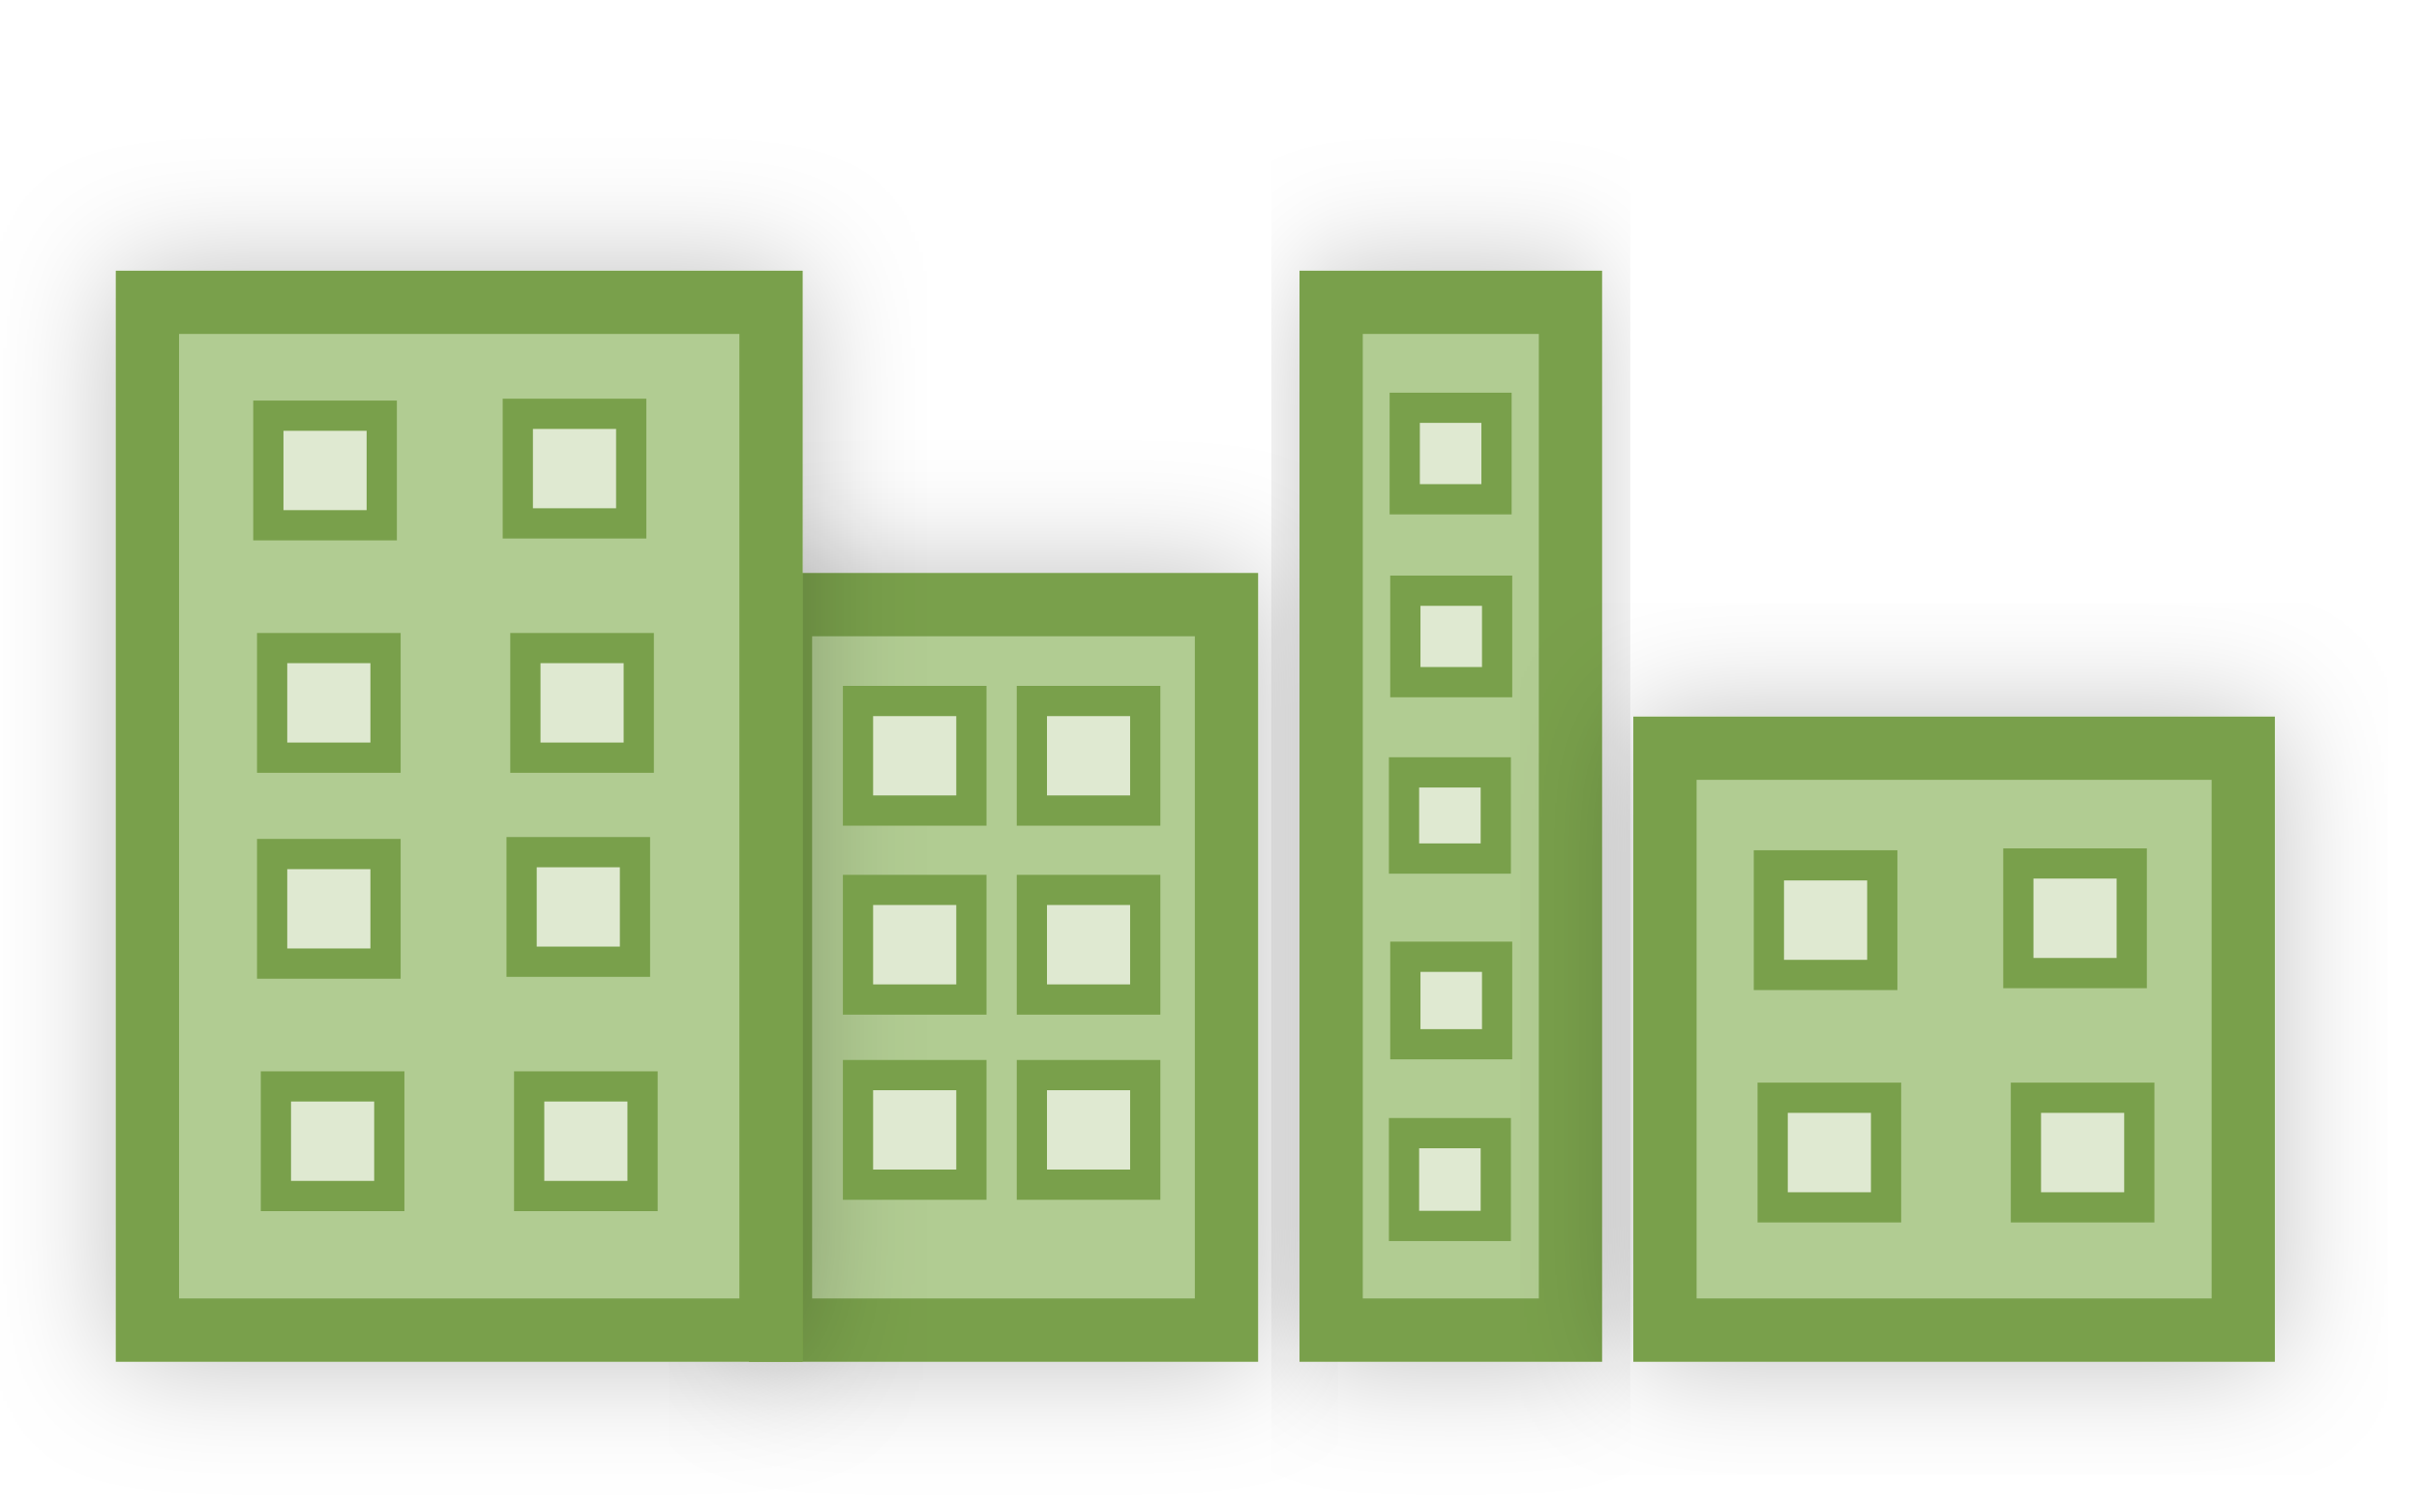
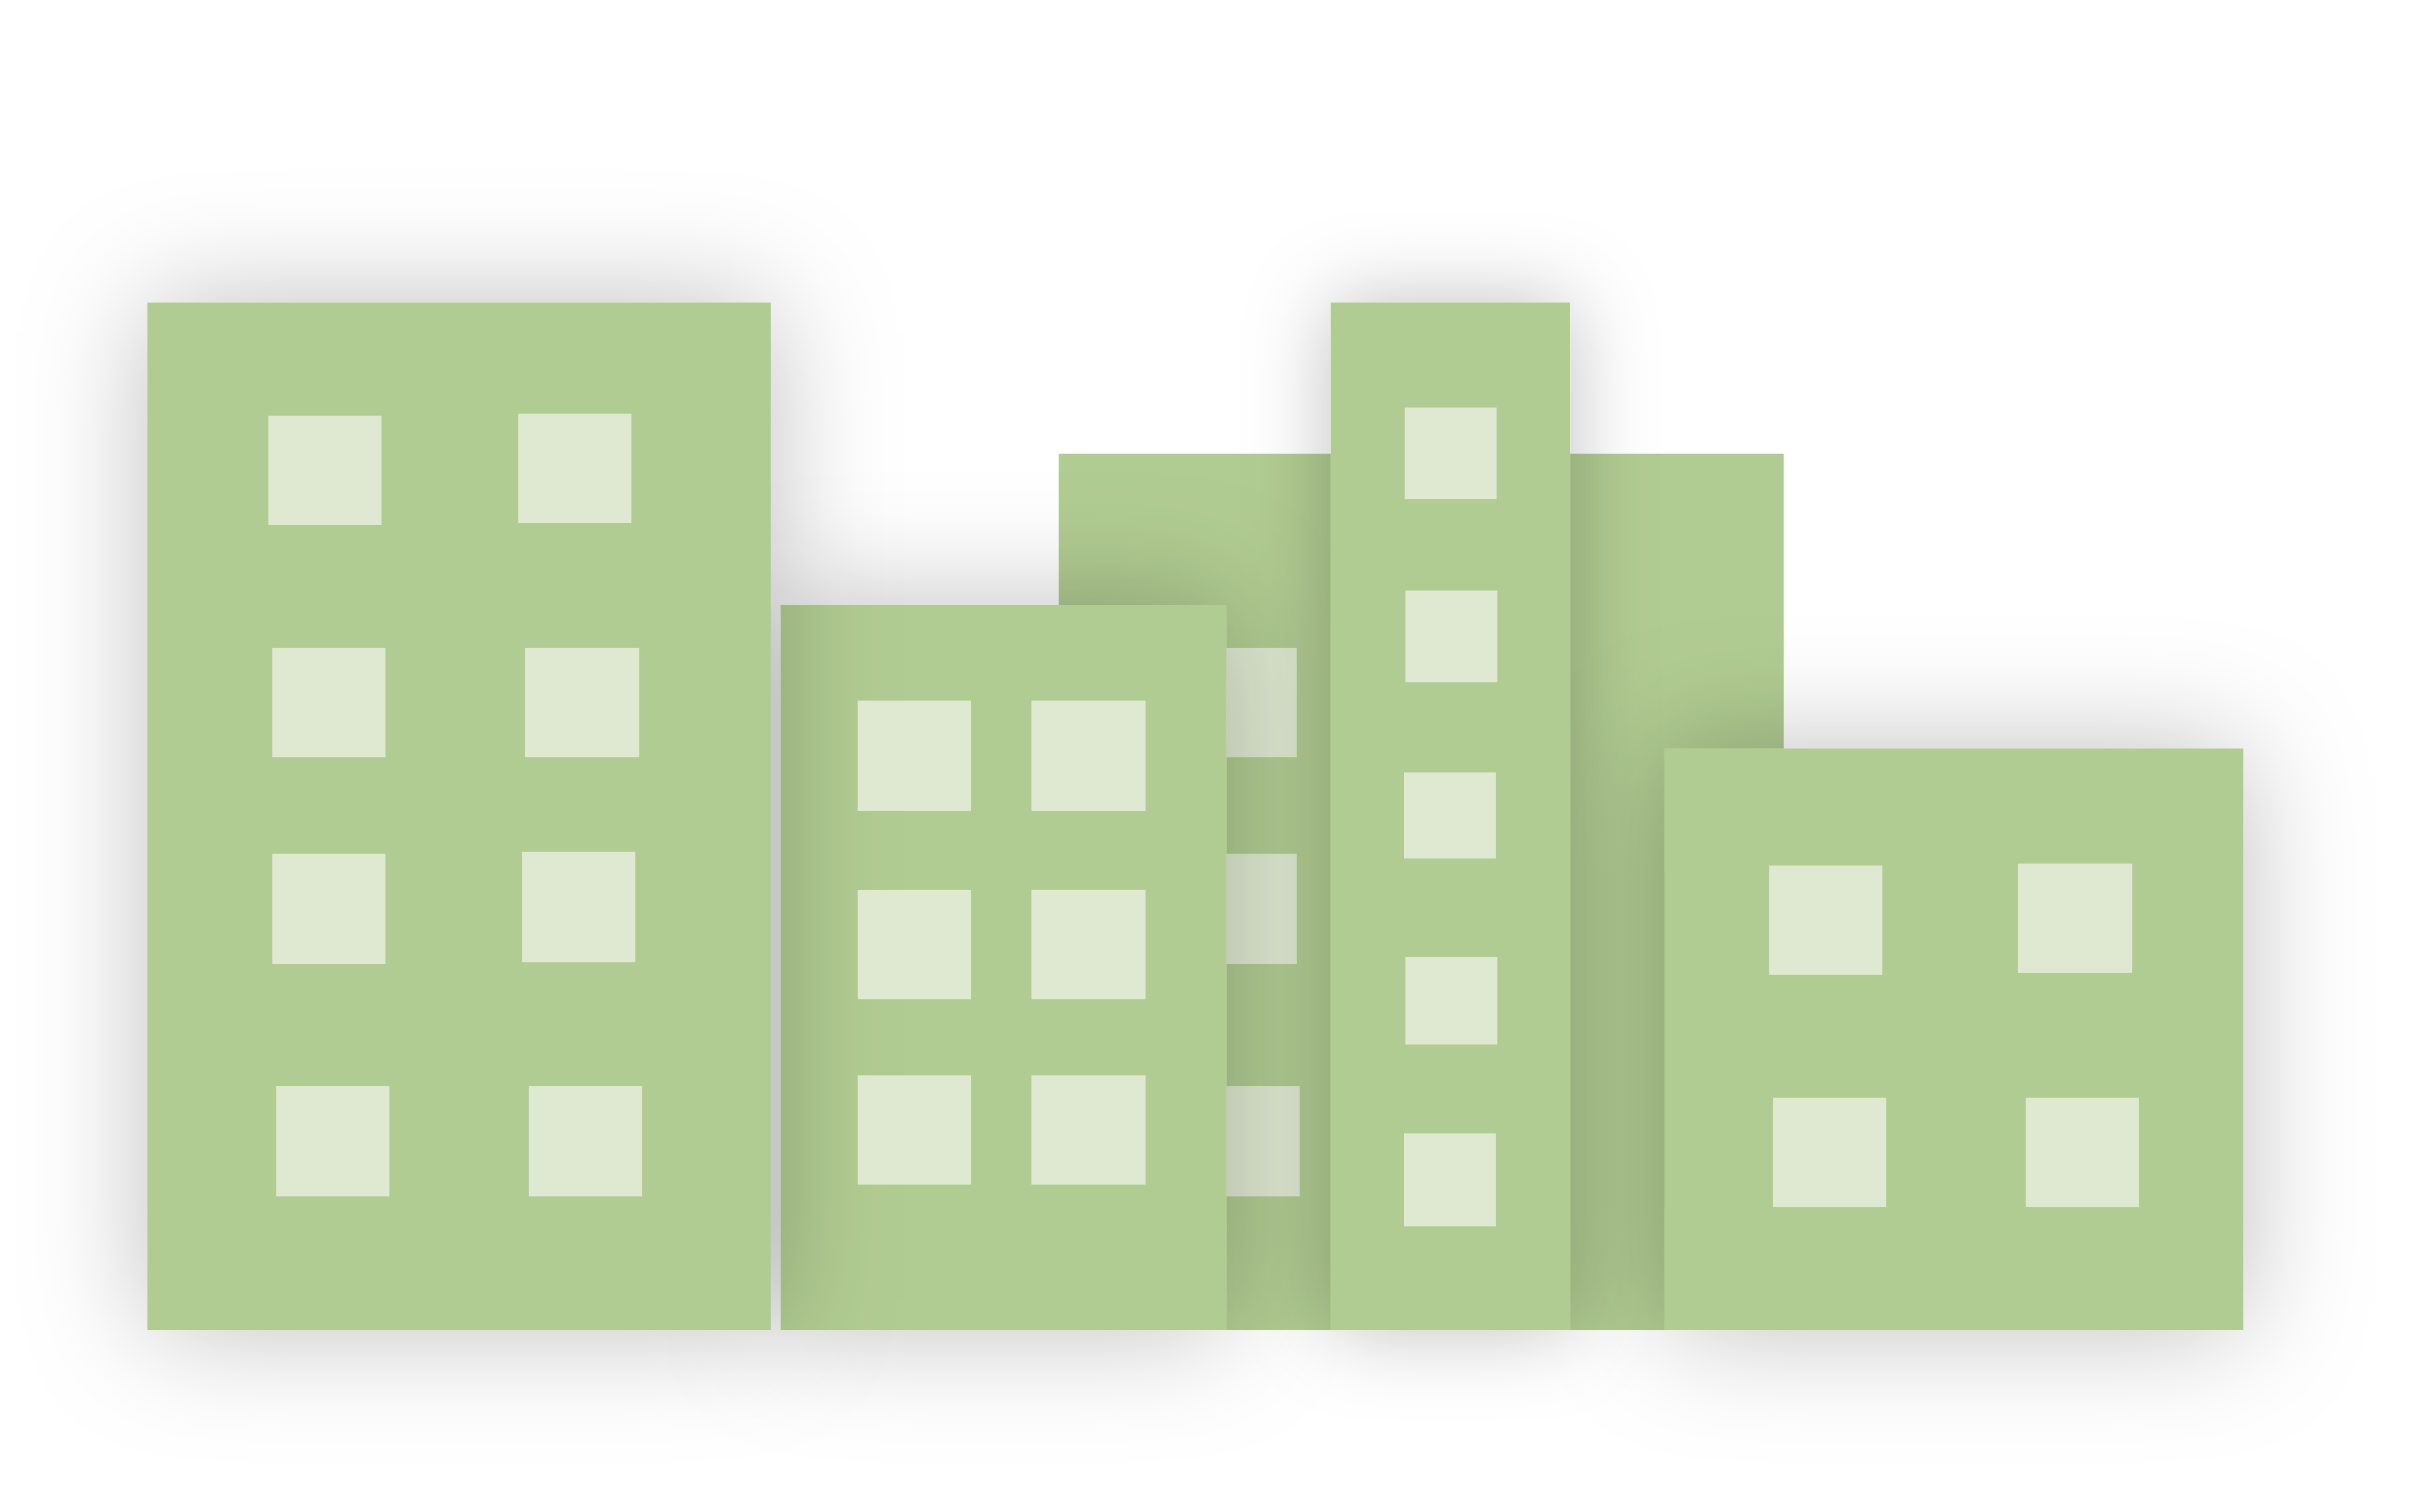
<svg xmlns="http://www.w3.org/2000/svg" width="80" height="50" id="svg2" version="1.1">
  <defs id="defs4">
    <filter id="filter4011" width="1.5" height="1.5" x="-.25" y="-.25">
      <feGaussianBlur id="feGaussianBlur4013" in="SourceAlpha" stdDeviation="2" result="blur" />
      <feColorMatrix id="feColorMatrix4015" result="bluralpha" type="matrix" values="1 0 0 0 0 0 1 0 0 0 0 0 1 0 0 0 0 0 0.25 0 " />
      <feOffset id="feOffset4017" in="bluralpha" dx="0" dy="0" result="offsetBlur" />
      <feMerge id="feMerge4019">
        <feMergeNode id="feMergeNode4021" in="offsetBlur" />
        <feMergeNode id="feMergeNode4023" in="SourceGraphic" />
      </feMerge>
    </filter>
    <filter id="filter4025" width="1.5" height="1.5" x="-.25" y="-.25">
      <feGaussianBlur id="feGaussianBlur4027" in="SourceAlpha" stdDeviation="2" result="blur" />
      <feColorMatrix id="feColorMatrix4029" result="bluralpha" type="matrix" values="1 0 0 0 0 0 1 0 0 0 0 0 1 0 0 0 0 0 0.25 0 " />
      <feOffset id="feOffset4031" in="bluralpha" dx="0" dy="0" result="offsetBlur" />
      <feMerge id="feMerge4033">
        <feMergeNode id="feMergeNode4035" in="offsetBlur" />
        <feMergeNode id="feMergeNode4037" in="SourceGraphic" />
      </feMerge>
    </filter>
    <filter id="filter4039" width="1.5" height="1.5" x="-.25" y="-.25">
      <feGaussianBlur id="feGaussianBlur4041" in="SourceAlpha" stdDeviation="2" result="blur" />
      <feColorMatrix id="feColorMatrix4043" result="bluralpha" type="matrix" values="1 0 0 0 0 0 1 0 0 0 0 0 1 0 0 0 0 0 0.25 0 " />
      <feOffset id="feOffset4045" in="bluralpha" dx="0" dy="0" result="offsetBlur" />
      <feMerge id="feMerge4047">
        <feMergeNode id="feMergeNode4049" in="offsetBlur" />
        <feMergeNode id="feMergeNode4051" in="SourceGraphic" />
      </feMerge>
    </filter>
    <filter id="filter4053" width="1.5" height="1.5" x="-.25" y="-.25">
      <feGaussianBlur id="feGaussianBlur4055" in="SourceAlpha" stdDeviation="2" result="blur" />
      <feColorMatrix id="feColorMatrix4057" result="bluralpha" type="matrix" values="1 0 0 0 0 0 1 0 0 0 0 0 1 0 0 0 0 0 0.25 0 " />
      <feOffset id="feOffset4059" in="bluralpha" dx="0" dy="0" result="offsetBlur" />
      <feMerge id="feMerge4061">
        <feMergeNode id="feMergeNode4063" in="offsetBlur" />
        <feMergeNode id="feMergeNode4065" in="SourceGraphic" />
      </feMerge>
    </filter>
+     <filter id="filter3150" width="1.5" height="1.5" x="-.25" y="-.25">
+       <feGaussianBlur id="feGaussianBlur3152" in="SourceAlpha" stdDeviation="2" result="blur" />
+       <feColorMatrix id="feColorMatrix3154" result="bluralpha" type="matrix" values="1 0 0 0 0 0 1 0 0 0 0 0 1 0 0 0 0 0 0.25 0 " />
+       <feOffset id="feOffset3156" in="bluralpha" dx="0" dy="0" result="offsetBlur" />
+       <feMerge id="feMerge3158">
+         <feMergeNode id="feMergeNode3160" in="offsetBlur" />
+         <feMergeNode id="feMergeNode3162" in="SourceGraphic" />
+       </feMerge>
+     </filter>
+     <filter id="filter3192" width="4" height="1.5" x="-0.76" y="-.25">
+       <feGaussianBlur id="feGaussianBlur3194" in="SourceAlpha" stdDeviation="1.38" result="blur" />
+       <feColorMatrix id="feColorMatrix3196" result="bluralpha" type="matrix" values="1 0 0 0 0 0 1 0 0 0 0 0 1 0 0 0 0 0 0.25 0 " />
+       <feOffset id="feOffset3198" in="bluralpha" dx="0" dy="0" result="offsetBlur" />
+       <feMerge id="feMerge3200">
+         <feMergeNode id="feMergeNode3202" in="offsetBlur" />
+         <feMergeNode id="feMergeNode3204" in="SourceGraphic" />
+       </feMerge>
+     </filter>
+     <filter id="filter3052" width="1.5" height="1.5" x="-.25" y="-.25">
+       <feGaussianBlur id="feGaussianBlur3054" in="SourceAlpha" stdDeviation="2" result="blur" />
+       <feColorMatrix id="feColorMatrix3056" result="bluralpha" type="matrix" values="1 0 0 0 0 0 1 0 0 0 0 0 1 0 0 0 0 0 0.25 0 " />
+       <feOffset id="feOffset3058" in="bluralpha" dx="0" dy="0" result="offsetBlur" />
+       <feMerge id="feMerge3060">
+         <feMergeNode id="feMergeNode3062" in="offsetBlur" />
+         <feMergeNode id="feMergeNode3064" in="SourceGraphic" />
+       </feMerge>
+     </filter>
+     <filter id="filter3066" width="1.5" height="1.5" x="-.25" y="-.25">
+       <feGaussianBlur id="feGaussianBlur3068" in="SourceAlpha" stdDeviation="2" result="blur" />
+       <feColorMatrix id="feColorMatrix3070" result="bluralpha" type="matrix" values="1 0 0 0 0 0 1 0 0 0 0 0 1 0 0 0 0 0 0.25 0 " />
+       <feOffset id="feOffset3072" in="bluralpha" dx="0" dy="0" result="offsetBlur" />
+       <feMerge id="feMerge3074">
+         <feMergeNode id="feMergeNode3076" in="offsetBlur" />
+         <feMergeNode id="feMergeNode3078" in="SourceGraphic" />
+       </feMerge>
+     </filter>
+     <filter color-interpolation-filters="sRGB" id="filter3150-2" width="1.5" height="1.5" x="-0.25" y="-0.25">
+       <feGaussianBlur id="feGaussianBlur3152-1" in="SourceAlpha" stdDeviation="2" result="blur" />
+       <feColorMatrix id="feColorMatrix3154-1" result="bluralpha" type="matrix" values="1 0 0 0 0 0 1 0 0 0 0 0 1 0 0 0 0 0 0.25 0 " />
+       <feOffset id="feOffset3156-2" in="bluralpha" dx="0" dy="0" result="offsetBlur" />
+       <feMerge id="feMerge3158-6">
+         <feMergeNode id="feMergeNode3160-6" in="offsetBlur" />
+         <feMergeNode id="feMergeNode3162-6" in="SourceGraphic" />
+       </feMerge>
+     </filter>
  </defs>
  <g id="layer1" transform="translate(0,-1002.362)">
-     <rect rx="0.25" style="fill:#b1cc92;fill-opacity:1;fill-rule:nonzero;stroke:#79a04b;stroke-width:2.093;stroke-linecap:round;stroke-linejoin:miter;stroke-miterlimit:4;stroke-opacity:1;stroke-dasharray:none;filter:url(#filter4053)" id="rect4102-6" width="14.75" height="24" x="25.812" y="1022.362" ry="0" />
-     <rect style="fill:#b1cc92;fill-opacity:1;fill-rule:nonzero;stroke:#79a04b;stroke-width:2.093;stroke-linecap:round;stroke-linejoin:miter;stroke-miterlimit:4;stroke-opacity:1;stroke-dasharray:none;filter:url(#filter4011)" id="rect4102" width="20.625" height="34" x="4.875" y="1012.362" ry="0" rx="0.25" />
-     <rect rx="0.25" style="fill:#b1cc92;fill-opacity:1;fill-rule:nonzero;stroke:#79a04b;stroke-width:2.093;stroke-linecap:round;stroke-linejoin:miter;stroke-miterlimit:4;stroke-opacity:1;stroke-dasharray:none;filter:url(#filter4039)" id="rect4102-8" width="7.915" height="34" x="44.023" y="1012.362" ry="0" />
-     <rect rx="0.25" style="fill:#b1cc92;fill-opacity:1;fill-rule:nonzero;stroke:#79a04b;stroke-width:2.093;stroke-linecap:round;stroke-linejoin:miter;stroke-miterlimit:4;stroke-opacity:1;stroke-dasharray:none;filter:url(#filter4025)" id="rect4102-7" width="19.125" height="19.25" x="55.063" y="1027.112" ry="0" />
-     <rect style="fill:#dfe9d1;fill-opacity:1;fill-rule:nonzero;stroke:#79a04b;stroke-width:1;stroke-linecap:round;stroke-linejoin:miter;stroke-miterlimit:4;stroke-opacity:1;stroke-dasharray:none" id="rect4143" width="3.75" height="3.625" x="8.875" y="1016.112" rx="0.25" ry="0" />
-     <rect style="fill:#dfe9d1;fill-opacity:1;fill-rule:nonzero;stroke:#79a04b;stroke-width:1;stroke-linecap:round;stroke-linejoin:miter;stroke-miterlimit:4;stroke-opacity:1;stroke-dasharray:none" id="rect4143-6" width="3.75" height="3.625" x="17.125" y="1016.05" rx="0.25" ry="0" />
-     <rect style="fill:#dfe9d1;fill-opacity:1;fill-rule:nonzero;stroke:#79a04b;stroke-width:1;stroke-linecap:round;stroke-linejoin:miter;stroke-miterlimit:4;stroke-opacity:1;stroke-dasharray:none" id="rect4143-6-1" width="3.75" height="3.625" x="9" y="1023.8" rx="0.25" ry="0" />
-     <rect style="fill:#dfe9d1;fill-opacity:1;fill-rule:nonzero;stroke:#79a04b;stroke-width:1;stroke-linecap:round;stroke-linejoin:miter;stroke-miterlimit:4;stroke-opacity:1;stroke-dasharray:none" id="rect4143-6-8" width="3.75" height="3.625" x="17.375" y="1023.8" rx="0.25" ry="0" />
-     <rect style="fill:#dfe9d1;fill-opacity:1;fill-rule:nonzero;stroke:#79a04b;stroke-width:1;stroke-linecap:round;stroke-linejoin:miter;stroke-miterlimit:4;stroke-opacity:1;stroke-dasharray:none" id="rect4143-9" width="3.75" height="3.625" x="9" y="1030.612" rx="0.25" ry="0" />
-     <rect style="fill:#dfe9d1;fill-opacity:1;fill-rule:nonzero;stroke:#79a04b;stroke-width:1;stroke-linecap:round;stroke-linejoin:miter;stroke-miterlimit:4;stroke-opacity:1;stroke-dasharray:none" id="rect4143-6-2" width="3.75" height="3.625" x="17.25" y="1030.55" rx="0.25" ry="0" />
-     <rect style="fill:#dfe9d1;fill-opacity:1;fill-rule:nonzero;stroke:#79a04b;stroke-width:1;stroke-linecap:round;stroke-linejoin:miter;stroke-miterlimit:4;stroke-opacity:1;stroke-dasharray:none" id="rect4143-6-1-7" width="3.75" height="3.625" x="9.125" y="1038.3" rx="0.25" ry="0" />
-     <rect style="fill:#dfe9d1;fill-opacity:1;fill-rule:nonzero;stroke:#79a04b;stroke-width:1;stroke-linecap:round;stroke-linejoin:miter;stroke-miterlimit:4;stroke-opacity:1;stroke-dasharray:none" id="rect4143-6-8-9" width="3.75" height="3.625" x="17.5" y="1038.3" rx="0.25" ry="0" />
-     <rect style="fill:#dfe9d1;fill-opacity:1;fill-rule:nonzero;stroke:#79a04b;stroke-width:1;stroke-linecap:round;stroke-linejoin:miter;stroke-miterlimit:4;stroke-opacity:1;stroke-dasharray:none" id="rect4143-1" width="3.75" height="3.625" x="28.375" y="1025.55" rx="0.25" ry="0" />
-     <rect style="fill:#dfe9d1;fill-opacity:1;fill-rule:nonzero;stroke:#79a04b;stroke-width:1;stroke-linecap:round;stroke-linejoin:miter;stroke-miterlimit:4;stroke-opacity:1;stroke-dasharray:none" id="rect4143-7" width="3.75" height="3.625" x="34.125" y="1025.55" rx="0.25" ry="0" />
-     <rect style="fill:#dfe9d1;fill-opacity:1;fill-rule:nonzero;stroke:#79a04b;stroke-width:1;stroke-linecap:round;stroke-linejoin:miter;stroke-miterlimit:4;stroke-opacity:1;stroke-dasharray:none" id="rect4143-1-4" width="3.75" height="3.625" x="28.375" y="1031.8" rx="0.25" ry="0" />
-     <rect style="fill:#dfe9d1;fill-opacity:1;fill-rule:nonzero;stroke:#79a04b;stroke-width:1;stroke-linecap:round;stroke-linejoin:miter;stroke-miterlimit:4;stroke-opacity:1;stroke-dasharray:none" id="rect4143-7-0" width="3.75" height="3.625" x="34.125" y="1031.8" rx="0.25" ry="0" />
-     <rect style="fill:#dfe9d1;fill-opacity:1;fill-rule:nonzero;stroke:#79a04b;stroke-width:1;stroke-linecap:round;stroke-linejoin:miter;stroke-miterlimit:4;stroke-opacity:1;stroke-dasharray:none" id="rect4143-1-9" width="3.75" height="3.625" x="28.375" y="1037.925" rx="0.25" ry="0" />
-     <rect style="fill:#dfe9d1;fill-opacity:1;fill-rule:nonzero;stroke:#79a04b;stroke-width:1;stroke-linecap:round;stroke-linejoin:miter;stroke-miterlimit:4;stroke-opacity:1;stroke-dasharray:none" id="rect4143-7-4" width="3.75" height="3.625" x="34.125" y="1037.925" rx="0.25" ry="0" />
-     <rect style="fill:#dfe9d1;fill-opacity:1;fill-rule:nonzero;stroke:#79a04b;stroke-width:1;stroke-linecap:round;stroke-linejoin:miter;stroke-miterlimit:4;stroke-opacity:1;stroke-dasharray:none" id="rect4143-7-8" width="3.035" height="3.026" x="46.457" y="1015.851" rx="0.25" ry="0" />
-     <rect style="fill:#dfe9d1;fill-opacity:1;fill-rule:nonzero;stroke:#79a04b;stroke-width:1;stroke-linecap:round;stroke-linejoin:miter;stroke-miterlimit:4;stroke-opacity:1;stroke-dasharray:none" id="rect4143-5" width="3.75" height="3.625" x="58.5" y="1030.987" rx="0.25" ry="0" />
-     <rect style="fill:#dfe9d1;fill-opacity:1;fill-rule:nonzero;stroke:#79a04b;stroke-width:1;stroke-linecap:round;stroke-linejoin:miter;stroke-miterlimit:4;stroke-opacity:1;stroke-dasharray:none" id="rect4143-6-5" width="3.75" height="3.625" x="66.75" y="1030.925" rx="0.25" ry="0" />
-     <rect style="fill:#dfe9d1;fill-opacity:1;fill-rule:nonzero;stroke:#79a04b;stroke-width:1;stroke-linecap:round;stroke-linejoin:miter;stroke-miterlimit:4;stroke-opacity:1;stroke-dasharray:none" id="rect4143-6-1-1" width="3.75" height="3.625" x="58.625" y="1038.675" rx="0.25" ry="0" />
-     <rect style="fill:#dfe9d1;fill-opacity:1;fill-rule:nonzero;stroke:#79a04b;stroke-width:1;stroke-linecap:round;stroke-linejoin:miter;stroke-miterlimit:4;stroke-opacity:1;stroke-dasharray:none" id="rect4143-6-8-7" width="3.75" height="3.625" x="67" y="1038.675" rx="0.25" ry="0" />
-     <rect style="fill:#dfe9d1;fill-opacity:1;fill-rule:nonzero;stroke:#79a04b;stroke-width:1;stroke-linecap:round;stroke-linejoin:miter;stroke-miterlimit:4;stroke-opacity:1;stroke-dasharray:none" id="rect4143-7-8-1" width="3.035" height="2.85" x="46.433" y="1027.912" rx="0.25" ry="0" />
-     <rect style="fill:#dfe9d1;fill-opacity:1;fill-rule:nonzero;stroke:#79a04b;stroke-width:1;stroke-linecap:round;stroke-linejoin:miter;stroke-miterlimit:4;stroke-opacity:1;stroke-dasharray:none" id="rect4143-7-8-15" width="3.035" height="2.894" x="46.477" y="1034.011" rx="0.25" ry="0" />
-     <rect style="fill:#dfe9d1;fill-opacity:1;fill-rule:nonzero;stroke:#79a04b;stroke-width:1;stroke-linecap:round;stroke-linejoin:miter;stroke-miterlimit:4;stroke-opacity:1;stroke-dasharray:none" id="rect4143-7-8-2" width="3.035" height="3.071" x="46.433" y="1039.845" rx="0.25" ry="0" />
-     <rect style="fill:#dfe9d1;fill-opacity:1;fill-rule:nonzero;stroke:#79a04b;stroke-width:1;stroke-linecap:round;stroke-linejoin:miter;stroke-miterlimit:4;stroke-opacity:1;stroke-dasharray:none" id="rect4143-7-8-7" width="3.035" height="3.026" x="46.477" y="1021.902" rx="0.25" ry="0" />
+     <rect style="fill:#b1cc92;fill-opacity:1;fill-rule:nonzero;stroke:#42552b;stroke-width:2.085;stroke-linecap:round;stroke-linejoin:miter;stroke-miterlimit:4;stroke-opacity:0;stroke-dasharray:none" id="rect4102-5" width="24" height="29" x="35" y="1017.362" ry="0" rx="0.291" />
+     <rect style="fill:#dfe9d1;fill-opacity:1;fill-rule:nonzero;stroke:#79a04b;stroke-width:1;stroke-linecap:round;stroke-linejoin:miter;stroke-miterlimit:4;stroke-opacity:0;stroke-dasharray:none" id="rect4143-6-3" width="3.75" height="3.625" x="47.25" y="1016.05" rx="0.25" ry="0" />
+     <rect style="fill:#dfe9d1;fill-opacity:1;fill-rule:nonzero;stroke:#79a04b;stroke-width:1;stroke-linecap:round;stroke-linejoin:miter;stroke-miterlimit:4;stroke-opacity:0;stroke-dasharray:none" id="rect4143-6-1-5" width="3.75" height="3.625" x="39.125" y="1023.8" rx="0.25" ry="0" />
+     <rect style="fill:#dfe9d1;fill-opacity:1;fill-rule:nonzero;stroke:#79a04b;stroke-width:1;stroke-linecap:round;stroke-linejoin:miter;stroke-miterlimit:4;stroke-opacity:0;stroke-dasharray:none" id="rect4143-6-8-93" width="3.75" height="3.625" x="47.5" y="1023.8" rx="0.25" ry="0" />
+     <rect style="fill:#dfe9d1;fill-opacity:1;fill-rule:nonzero;stroke:#79a04b;stroke-width:1;stroke-linecap:round;stroke-linejoin:miter;stroke-miterlimit:4;stroke-opacity:0;stroke-dasharray:none" id="rect4143-9-1" width="3.75" height="3.625" x="39.125" y="1030.612" rx="0.25" ry="0" />
+     <rect style="fill:#dfe9d1;fill-opacity:1;fill-rule:nonzero;stroke:#79a04b;stroke-width:1;stroke-linecap:round;stroke-linejoin:miter;stroke-miterlimit:4;stroke-opacity:0;stroke-dasharray:none" id="rect4143-6-2-9" width="3.75" height="3.625" x="47.375" y="1030.55" rx="0.25" ry="0" />
+     <rect style="fill:#dfe9d1;fill-opacity:1;fill-rule:nonzero;stroke:#79a04b;stroke-width:1;stroke-linecap:round;stroke-linejoin:miter;stroke-miterlimit:4;stroke-opacity:0;stroke-dasharray:none" id="rect4143-6-1-7-0" width="3.75" height="3.625" x="39.25" y="1038.3" rx="0.25" ry="0" />
+     <rect style="fill:#dfe9d1;fill-opacity:1;fill-rule:nonzero;stroke:#79a04b;stroke-width:1;stroke-linecap:round;stroke-linejoin:miter;stroke-miterlimit:4;stroke-opacity:0;stroke-dasharray:none" id="rect4143-6-8-9-9" width="3.75" height="3.625" x="47.625" y="1038.3" rx="0.25" ry="0" />
+     <rect rx="0.25" style="fill:#b1cc92;fill-opacity:1;fill-rule:nonzero;stroke:#42552b;stroke-width:2.093;stroke-linecap:round;stroke-linejoin:miter;stroke-miterlimit:4;stroke-opacity:0;stroke-dasharray:none;filter:url(#filter3052)" id="rect4102-7" width="19.125" height="19.25" x="55.063" y="1027.112" ry="0" />
+     <rect style="fill:#dfe9d1;fill-opacity:1;fill-rule:nonzero;stroke:#79a04b;stroke-width:1;stroke-linecap:round;stroke-linejoin:miter;stroke-miterlimit:4;stroke-opacity:0;stroke-dasharray:none" id="rect4143-5" width="3.75" height="3.625" x="58.5" y="1030.987" rx="0.25" ry="0" />
+     <rect style="fill:#dfe9d1;fill-opacity:1;fill-rule:nonzero;stroke:#79a04b;stroke-width:1;stroke-linecap:round;stroke-linejoin:miter;stroke-miterlimit:4;stroke-opacity:0;stroke-dasharray:none" id="rect4143-6-5" width="3.75" height="3.625" x="66.75" y="1030.925" rx="0.25" ry="0" />
+     <rect style="fill:#dfe9d1;fill-opacity:1;fill-rule:nonzero;stroke:#79a04b;stroke-width:1;stroke-linecap:round;stroke-linejoin:miter;stroke-miterlimit:4;stroke-opacity:0;stroke-dasharray:none" id="rect4143-6-1-1" width="3.75" height="3.625" x="58.625" y="1038.675" rx="0.25" ry="0" />
+     <rect style="fill:#dfe9d1;fill-opacity:1;fill-rule:nonzero;stroke:#79a04b;stroke-width:1;stroke-linecap:round;stroke-linejoin:miter;stroke-miterlimit:4;stroke-opacity:0;stroke-dasharray:none" id="rect4143-6-8-7" width="3.75" height="3.625" x="67" y="1038.675" rx="0.25" ry="0" />
+     <rect rx="0.25" style="fill:#b1cc92;fill-opacity:1;fill-rule:nonzero;stroke:#42552b;stroke-width:2.093;stroke-linecap:round;stroke-linejoin:miter;stroke-miterlimit:4;stroke-opacity:0;stroke-dasharray:none;filter:url(#filter3066)" id="rect4102-6" width="14.75" height="24" x="25.812" y="1022.362" ry="0" />
+     <rect style="fill:#b1cc92;fill-opacity:1;fill-rule:nonzero;stroke:#42552b;stroke-width:2.093;stroke-linecap:round;stroke-linejoin:miter;stroke-miterlimit:4;stroke-opacity:0;stroke-dasharray:none;filter:url(#filter3150)" id="rect4102" width="20.625" height="34" x="4.875" y="1012.362" ry="0" rx="0.25" />
+     <rect style="fill:#dfe9d1;fill-opacity:1;fill-rule:nonzero;stroke:#79a04b;stroke-width:1;stroke-linecap:round;stroke-linejoin:miter;stroke-miterlimit:4;stroke-opacity:0;stroke-dasharray:none" id="rect4143" width="3.75" height="3.625" x="8.875" y="1016.112" rx="0.25" ry="0" />
+     <rect style="fill:#dfe9d1;fill-opacity:1;fill-rule:nonzero;stroke:#79a04b;stroke-width:1;stroke-linecap:round;stroke-linejoin:miter;stroke-miterlimit:4;stroke-opacity:0;stroke-dasharray:none" id="rect4143-6" width="3.75" height="3.625" x="17.125" y="1016.05" rx="0.25" ry="0" />
+     <rect style="fill:#dfe9d1;fill-opacity:1;fill-rule:nonzero;stroke:#79a04b;stroke-width:1;stroke-linecap:round;stroke-linejoin:miter;stroke-miterlimit:4;stroke-opacity:0;stroke-dasharray:none" id="rect4143-6-1" width="3.75" height="3.625" x="9" y="1023.8" rx="0.25" ry="0" />
+     <rect style="fill:#dfe9d1;fill-opacity:1;fill-rule:nonzero;stroke:#79a04b;stroke-width:1;stroke-linecap:round;stroke-linejoin:miter;stroke-miterlimit:4;stroke-opacity:0;stroke-dasharray:none" id="rect4143-6-8" width="3.75" height="3.625" x="17.375" y="1023.8" rx="0.25" ry="0" />
+     <rect style="fill:#dfe9d1;fill-opacity:1;fill-rule:nonzero;stroke:#79a04b;stroke-width:1;stroke-linecap:round;stroke-linejoin:miter;stroke-miterlimit:4;stroke-opacity:0;stroke-dasharray:none" id="rect4143-9" width="3.75" height="3.625" x="9" y="1030.612" rx="0.25" ry="0" />
+     <rect style="fill:#dfe9d1;fill-opacity:1;fill-rule:nonzero;stroke:#79a04b;stroke-width:1;stroke-linecap:round;stroke-linejoin:miter;stroke-miterlimit:4;stroke-opacity:0;stroke-dasharray:none" id="rect4143-6-2" width="3.75" height="3.625" x="17.25" y="1030.55" rx="0.25" ry="0" />
+     <rect style="fill:#dfe9d1;fill-opacity:1;fill-rule:nonzero;stroke:#79a04b;stroke-width:1;stroke-linecap:round;stroke-linejoin:miter;stroke-miterlimit:4;stroke-opacity:0;stroke-dasharray:none" id="rect4143-6-1-7" width="3.75" height="3.625" x="9.125" y="1038.3" rx="0.25" ry="0" />
+     <rect style="fill:#dfe9d1;fill-opacity:1;fill-rule:nonzero;stroke:#79a04b;stroke-width:1;stroke-linecap:round;stroke-linejoin:miter;stroke-miterlimit:4;stroke-opacity:0;stroke-dasharray:none" id="rect4143-6-8-9" width="3.75" height="3.625" x="17.5" y="1038.3" rx="0.25" ry="0" />
+     <rect style="fill:#dfe9d1;fill-opacity:1;fill-rule:nonzero;stroke:#79a04b;stroke-width:1;stroke-linecap:round;stroke-linejoin:miter;stroke-miterlimit:4;stroke-opacity:0;stroke-dasharray:none" id="rect4143-1" width="3.75" height="3.625" x="28.375" y="1025.55" rx="0.25" ry="0" />
+     <rect style="fill:#dfe9d1;fill-opacity:1;fill-rule:nonzero;stroke:#79a04b;stroke-width:1;stroke-linecap:round;stroke-linejoin:miter;stroke-miterlimit:4;stroke-opacity:0;stroke-dasharray:none" id="rect4143-7" width="3.75" height="3.625" x="34.125" y="1025.55" rx="0.25" ry="0" />
+     <rect style="fill:#dfe9d1;fill-opacity:1;fill-rule:nonzero;stroke:#79a04b;stroke-width:1;stroke-linecap:round;stroke-linejoin:miter;stroke-miterlimit:4;stroke-opacity:0;stroke-dasharray:none" id="rect4143-1-4" width="3.75" height="3.625" x="28.375" y="1031.8" rx="0.25" ry="0" />
+     <rect style="fill:#dfe9d1;fill-opacity:1;fill-rule:nonzero;stroke:#79a04b;stroke-width:1;stroke-linecap:round;stroke-linejoin:miter;stroke-miterlimit:4;stroke-opacity:0;stroke-dasharray:none" id="rect4143-7-0" width="3.75" height="3.625" x="34.125" y="1031.8" rx="0.25" ry="0" />
+     <rect style="fill:#dfe9d1;fill-opacity:1;fill-rule:nonzero;stroke:#79a04b;stroke-width:1;stroke-linecap:round;stroke-linejoin:miter;stroke-miterlimit:4;stroke-opacity:0;stroke-dasharray:none" id="rect4143-1-9" width="3.75" height="3.625" x="28.375" y="1037.925" rx="0.25" ry="0" />
+     <rect style="fill:#dfe9d1;fill-opacity:1;fill-rule:nonzero;stroke:#79a04b;stroke-width:1;stroke-linecap:round;stroke-linejoin:miter;stroke-miterlimit:4;stroke-opacity:0;stroke-dasharray:none" id="rect4143-7-4" width="3.75" height="3.625" x="34.125" y="1037.925" rx="0.25" ry="0" />
+     <rect rx="0.25" style="fill:#b1cc92;fill-opacity:1;fill-rule:nonzero;stroke:#42552b;stroke-width:2.093;stroke-linecap:round;stroke-linejoin:miter;stroke-miterlimit:4;stroke-opacity:0;stroke-dasharray:none;filter:url(#filter3192)" id="rect4102-8" width="7.915" height="34" x="44.023" y="1012.362" ry="0" mask="none" />
+     <rect style="fill:#dfe9d1;fill-opacity:1;fill-rule:nonzero;stroke:#79a04b;stroke-width:1;stroke-linecap:round;stroke-linejoin:miter;stroke-miterlimit:4;stroke-opacity:0;stroke-dasharray:none" id="rect4143-7-8" width="3.035" height="3.026" x="46.457" y="1015.851" rx="0.25" ry="0" />
+     <rect style="fill:#dfe9d1;fill-opacity:1;fill-rule:nonzero;stroke:#79a04b;stroke-width:1;stroke-linecap:round;stroke-linejoin:miter;stroke-miterlimit:4;stroke-opacity:0;stroke-dasharray:none" id="rect4143-7-8-1" width="3.035" height="2.85" x="46.433" y="1027.912" rx="0.25" ry="0" />
+     <rect style="fill:#dfe9d1;fill-opacity:1;fill-rule:nonzero;stroke:#79a04b;stroke-width:1;stroke-linecap:round;stroke-linejoin:miter;stroke-miterlimit:4;stroke-opacity:0;stroke-dasharray:none" id="rect4143-7-8-15" width="3.035" height="2.894" x="46.477" y="1034.011" rx="0.25" ry="0" />
+     <rect style="fill:#dfe9d1;fill-opacity:1;fill-rule:nonzero;stroke:#79a04b;stroke-width:1;stroke-linecap:round;stroke-linejoin:miter;stroke-miterlimit:4;stroke-opacity:0;stroke-dasharray:none" id="rect4143-7-8-2" width="3.035" height="3.071" x="46.433" y="1039.845" rx="0.25" ry="0" />
+     <rect style="fill:#dfe9d1;fill-opacity:1;fill-rule:nonzero;stroke:#79a04b;stroke-width:1;stroke-linecap:round;stroke-linejoin:miter;stroke-miterlimit:4;stroke-opacity:0;stroke-dasharray:none" id="rect4143-7-8-7" width="3.035" height="3.026" x="46.477" y="1021.902" rx="0.25" ry="0" />
  </g>
</svg>
